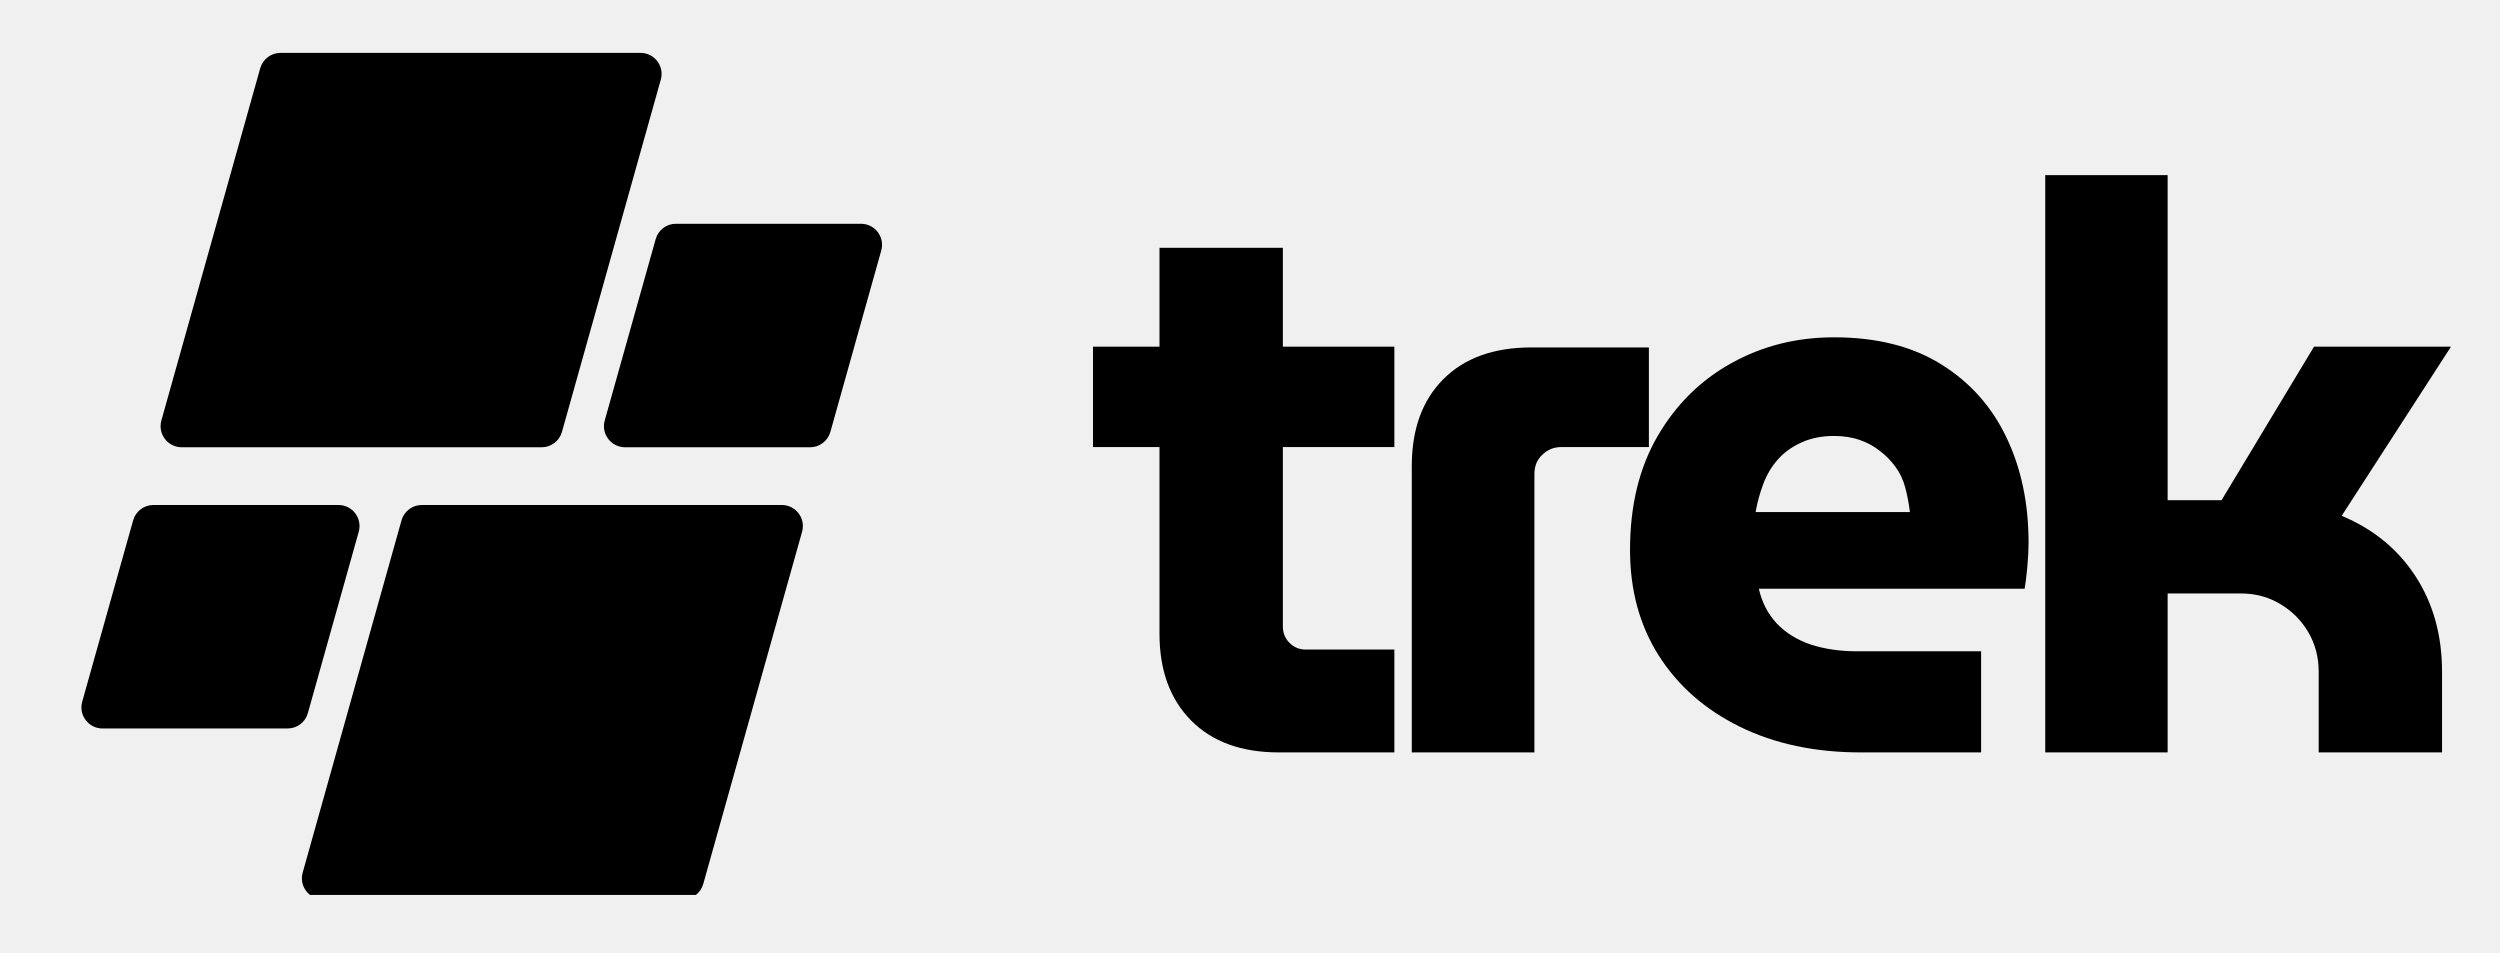
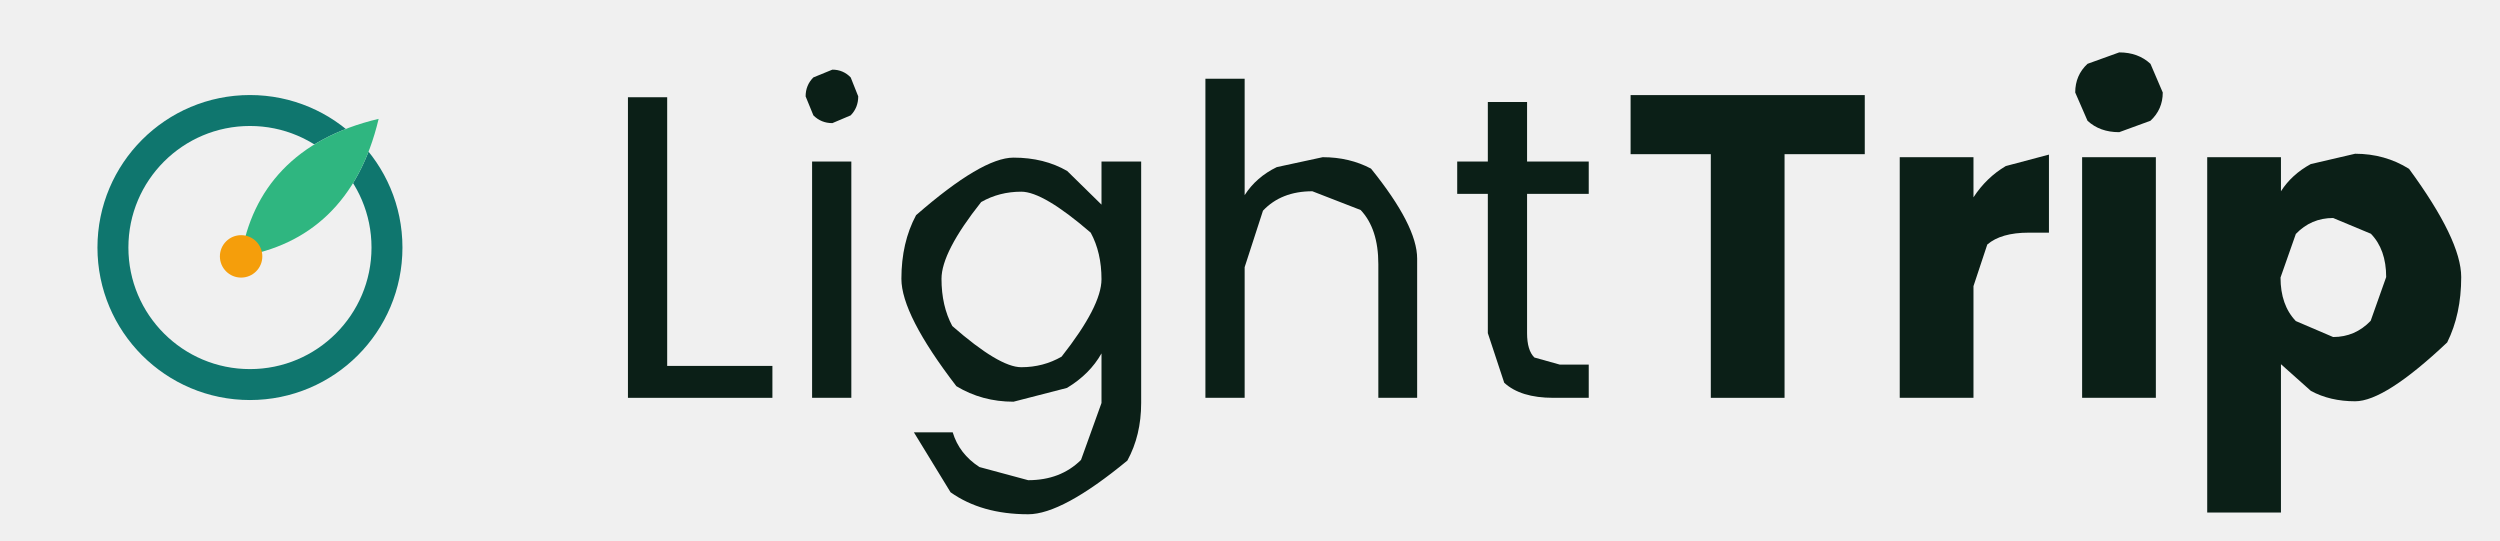
- <svg xmlns="http://www.w3.org/2000/svg" width="210" zoomAndPan="magnify" viewBox="0 0 158 60" height="80" preserveAspectRatio="xMidYMid meet" version="1.0">
-   <defs>
-     <g />
-     <clipPath id="669668440a">
-       <path d="M 68 0.016 L 156 0.016 L 156 59.984 L 68 59.984 Z M 68 0.016 " clip-rule="nonzero" />
-     </clipPath>
-     <clipPath id="6b415798a7">
-       <rect x="0" width="88" y="0" height="60" />
-     </clipPath>
-     <clipPath id="4b19462b66">
-       <path d="M 5 3.246 L 55.926 3.246 L 55.926 56.465 L 5 56.465 Z M 5 3.246 " clip-rule="nonzero" />
-     </clipPath>
-     <clipPath id="c7fe347f5f">
-       <path d="M 34.234 28.172 L 11.484 28.172 C 10.602 28.172 9.961 27.328 10.199 26.48 L 16.445 4.219 C 16.609 3.645 17.133 3.246 17.73 3.246 L 40.48 3.246 C 41.363 3.246 42.004 4.09 41.762 4.938 L 35.516 27.199 C 35.355 27.773 34.832 28.172 34.234 28.172 Z M 19.457 44.973 L 22.672 33.512 C 22.91 32.664 22.273 31.82 21.391 31.82 L 9.695 31.82 C 9.098 31.82 8.574 32.219 8.414 32.793 L 5.195 44.254 C 4.957 45.105 5.598 45.945 6.48 45.945 L 18.176 45.945 C 18.773 45.945 19.297 45.551 19.457 44.973 Z M 25.375 32.793 L 19.129 55.055 C 18.891 55.902 19.531 56.746 20.41 56.746 L 43.164 56.746 C 43.762 56.746 44.285 56.348 44.445 55.773 L 50.691 33.512 C 50.93 32.664 50.293 31.82 49.41 31.82 L 26.656 31.82 C 26.062 31.82 25.535 32.219 25.375 32.793 Z M 41.438 15.02 L 38.219 26.48 C 37.98 27.328 38.621 28.172 39.504 28.172 L 51.199 28.172 C 51.793 28.172 52.32 27.773 52.48 27.199 L 55.695 15.738 C 55.934 14.887 55.297 14.047 54.414 14.047 L 42.719 14.047 C 42.121 14.047 41.598 14.441 41.438 15.02 Z M 41.438 15.02 " clip-rule="nonzero" />
-     </clipPath>
-   </defs>
-   <g clip-path="url(#669668440a)">
-     <g transform="matrix(1, 0, 0, 1, 68, -0.000000000000011803)">
-       <g clip-path="url(#6b415798a7)">
-         <g fill="#000000" fill-opacity="1">
-           <g transform="translate(0.529693, 47.45721)">
-             <g>
-               <path d="M 12.297 0 C 9.93 0 8.082 -0.672 6.75 -2.016 C 5.414 -3.367 4.75 -5.195 4.75 -7.5 L 4.75 -31.891 L 12.547 -31.891 L 12.547 -7.953 C 12.547 -7.547 12.688 -7.203 12.969 -6.922 C 13.25 -6.641 13.594 -6.5 14 -6.5 L 19.594 -6.5 L 19.594 0 Z M 0.547 -19.297 L 0.547 -25.641 L 19.594 -25.641 L 19.594 -19.297 Z M 0.547 -19.297 " />
-             </g>
+ <svg xmlns="http://www.w3.org/2000/svg" viewBox="0 0 282.24 61.17" width="282" height="61">
+   <g transform="translate(3 45)">
+     <g transform="translate(0 -42.00) scale(0.500)">
+       <defs>
+         <mask id="mkl">
+           <rect x="0" y="0" width="100" height="100" fill="#fff" />
+           <g transform="translate(48 52) rotate(45)">
+             <path d="M0 0 C-9 -12.5 -10.2 -27.5 0 -44 C10.2 -27.5 9 -12.5 0 0 Z" fill="#000" />
          </g>
-         </g>
-         <g fill="#000000" fill-opacity="1">
-           <g transform="translate(18.5215, 47.45721)">
-             <g>
-               <path d="M 2.703 0 L 2.703 -18.094 C 2.703 -20.426 3.367 -22.258 4.703 -23.594 C 6.035 -24.926 7.883 -25.594 10.25 -25.594 L 17.688 -25.594 L 17.688 -19.297 L 12.141 -19.297 C 11.68 -19.297 11.285 -19.133 10.953 -18.812 C 10.617 -18.5 10.453 -18.094 10.453 -17.594 L 10.453 0 Z M 2.703 0 " />
-             </g>
-           </g>
-         </g>
-         <g fill="#000000" fill-opacity="1">
-           <g transform="translate(33.31475, 47.45721)">
-             <g>
-               <path d="M 16.297 0 C 13.398 0 10.848 -0.539 8.641 -1.625 C 6.441 -2.707 4.734 -4.207 3.516 -6.125 C 2.305 -8.039 1.703 -10.266 1.703 -12.797 C 1.703 -15.598 2.285 -18 3.453 -20 C 4.617 -22 6.176 -23.535 8.125 -24.609 C 10.07 -25.691 12.227 -26.234 14.594 -26.234 C 17.289 -26.234 19.547 -25.664 21.359 -24.531 C 23.18 -23.406 24.555 -21.867 25.484 -19.922 C 26.422 -17.973 26.891 -15.75 26.891 -13.25 C 26.891 -12.812 26.863 -12.301 26.812 -11.719 C 26.758 -11.133 26.703 -10.676 26.641 -10.344 L 9.844 -10.344 C 10.039 -9.477 10.422 -8.742 10.984 -8.141 C 11.555 -7.547 12.273 -7.102 13.141 -6.812 C 14.016 -6.531 14.984 -6.391 16.047 -6.391 L 23.891 -6.391 L 23.891 0 Z M 9.641 -15.188 L 19.391 -15.188 C 19.328 -15.727 19.227 -16.25 19.094 -16.75 C 18.957 -17.25 18.75 -17.688 18.469 -18.062 C 18.188 -18.445 17.859 -18.781 17.484 -19.062 C 17.117 -19.352 16.695 -19.582 16.219 -19.75 C 15.738 -19.914 15.195 -20 14.594 -20 C 13.832 -20 13.148 -19.863 12.547 -19.594 C 11.941 -19.32 11.441 -18.961 11.047 -18.516 C 10.648 -18.066 10.344 -17.551 10.125 -16.969 C 9.906 -16.383 9.742 -15.789 9.641 -15.188 Z M 9.641 -15.188 " />
-             </g>
-           </g>
-         </g>
-         <g fill="#000000" fill-opacity="1">
-           <g transform="translate(58.35337, 47.45721)">
-             <g>
-               <path d="M 2.906 0 L 2.906 -36.484 L 10.641 -36.484 L 10.641 -15.938 L 14.047 -15.938 L 19.891 -25.641 L 28.547 -25.641 L 21.641 -14.953 C 23.641 -14.117 25.195 -12.844 26.312 -11.125 C 27.426 -9.406 27.984 -7.395 27.984 -5.094 L 27.984 0 L 20.188 0 L 20.188 -5.094 C 20.188 -6.031 19.961 -6.875 19.516 -7.625 C 19.066 -8.375 18.473 -8.961 17.734 -9.391 C 17.004 -9.828 16.176 -10.047 15.25 -10.047 L 10.641 -10.047 L 10.641 0 Z M 2.906 0 " />
-             </g>
-           </g>
-         </g>
+         </mask>
+       </defs>
+       <circle cx="50" cy="50" r="31" fill="none" stroke="#0F766E" stroke-width="7" mask="url(#mkl)" />
+       <g transform="translate(48 52) rotate(45)">
+         <path d="M0 0 C-9 -12.5 -10.2 -27.5 0 -44 C10.2 -27.5 9 -12.5 0 0 Z" fill="#2FB680" />
      </g>
+       <circle cx="48" cy="52" r="4.8" fill="#F59E0B" />
    </g>
-   </g>
-   <g clip-path="url(#4b19462b66)">
-     <g clip-path="url(#c7fe347f5f)">
-       <path fill="#000000" d="M 4.957 3.246 L 4.957 56.465 L 55.926 56.465 L 55.926 3.246 Z M 4.957 3.246 " fill-opacity="1" fill-rule="nonzero" />
+     <g transform="translate(64.00 0)" fill="#0B1F17">
+       <path transform="translate(0.00 0) scale(0.04878)" d="M168 -74L412 -74L412 0L77 0L77 -697L168 -697L168 -74Z" />
+       <path transform="translate(20.83 0) scale(0.04878)" d="M124 -637Q98 -637 80 -655L62 -699Q62 -725 80 -743L124 -761Q149 -761 166.5 -743L184 -699Q184 -673 166.5 -655L124 -637ZM168 -548L168 0L77 0L77 -548L168 -548Z" />
+       <path transform="translate(32.59 0) scale(0.04878)" d="M303 -557Q374 -557 427.5 -526L507 -448L507 -548L599 -548L599 12Q599 87 567 145.5Q416 270 337 270Q229 270 157 219L72 80L162 80Q177 130 224 160.5L337 191Q412 191 459.5 144L507 12L507 -103Q480 -55 427 -23L303 9Q230 9 170.5 -27Q43 -193 43 -276Q43 -360 77 -423.5Q230 -557 303 -557ZM507 -275Q507 -337 482 -383Q372 -478 321 -478Q270 -478 228 -454Q136 -338 136 -276Q136 -213 161 -166.5Q270 -71 321 -71Q372 -71 414.5 -95.5Q507 -213 507 -275Z" />
+       <path transform="translate(65.32 0) scale(0.04878)" d="M349 -558Q411 -558 461 -531.5Q568 -399 568 -323L568 0L478 0L478 -310Q478 -392 437 -435.5L325 -479Q253 -479 210.5 -434L168 -303L168 0L77 0L77 -740L168 -740L168 -470Q195 -512 242.5 -535L349 -558Z" />
+       <path transform="translate(96.29 0) scale(0.04878)" d="M188 -473L188 -150Q188 -110 205 -93.5L264 -77L331 -77L331 0L249 0Q173 0 135 -35L97 -150L97 -473L26 -473L26 -548L97 -548L97 -686L188 -686L188 -548L331 -548L331 -473L188 -473Z" />
+       <path transform="translate(116.00 0) scale(0.04878)" d="M567 -702L567 -565L381 -565L381 0L210 0L210 -565L24 -565L24 -702L567 -702Z" />
+       <path transform="translate(144.59 0) scale(0.04878)" d="M233 -465Q263 -511 308 -537.5L408 -564L408 -383L361 -383Q297 -383 265 -355.5L233 -259L233 0L62 0L62 -558L233 -558L233 -465Z" />
+       <path transform="translate(165.22 0) scale(0.04878)" d="M148 -616Q103 -616 74.5 -642.5L46 -708Q46 -748 74.5 -774.5L148 -801Q192 -801 220.5 -774.5L249 -708Q249 -669 220.5 -642.5L148 -616ZM233 -558L233 0L62 0L62 -558L233 -558Z" />
+       <path transform="translate(179.37 0) scale(0.04878)" d="M233 -479Q258 -518 302 -542L405 -566Q474 -566 530 -531Q651 -366 651 -280Q651 -194 618.5 -128.5Q474 8 405 8Q347 8 302.5 -16L233 -78L233 266L62 266L62 -558L233 -558L233 -479ZM477 -280Q477 -344 441.5 -380.5L354 -417Q303 -417 267.5 -380L232 -279Q232 -215 267.5 -178L354 -141Q405 -141 441 -178.5L477 -280Z" />
    </g>
  </g>
</svg>
